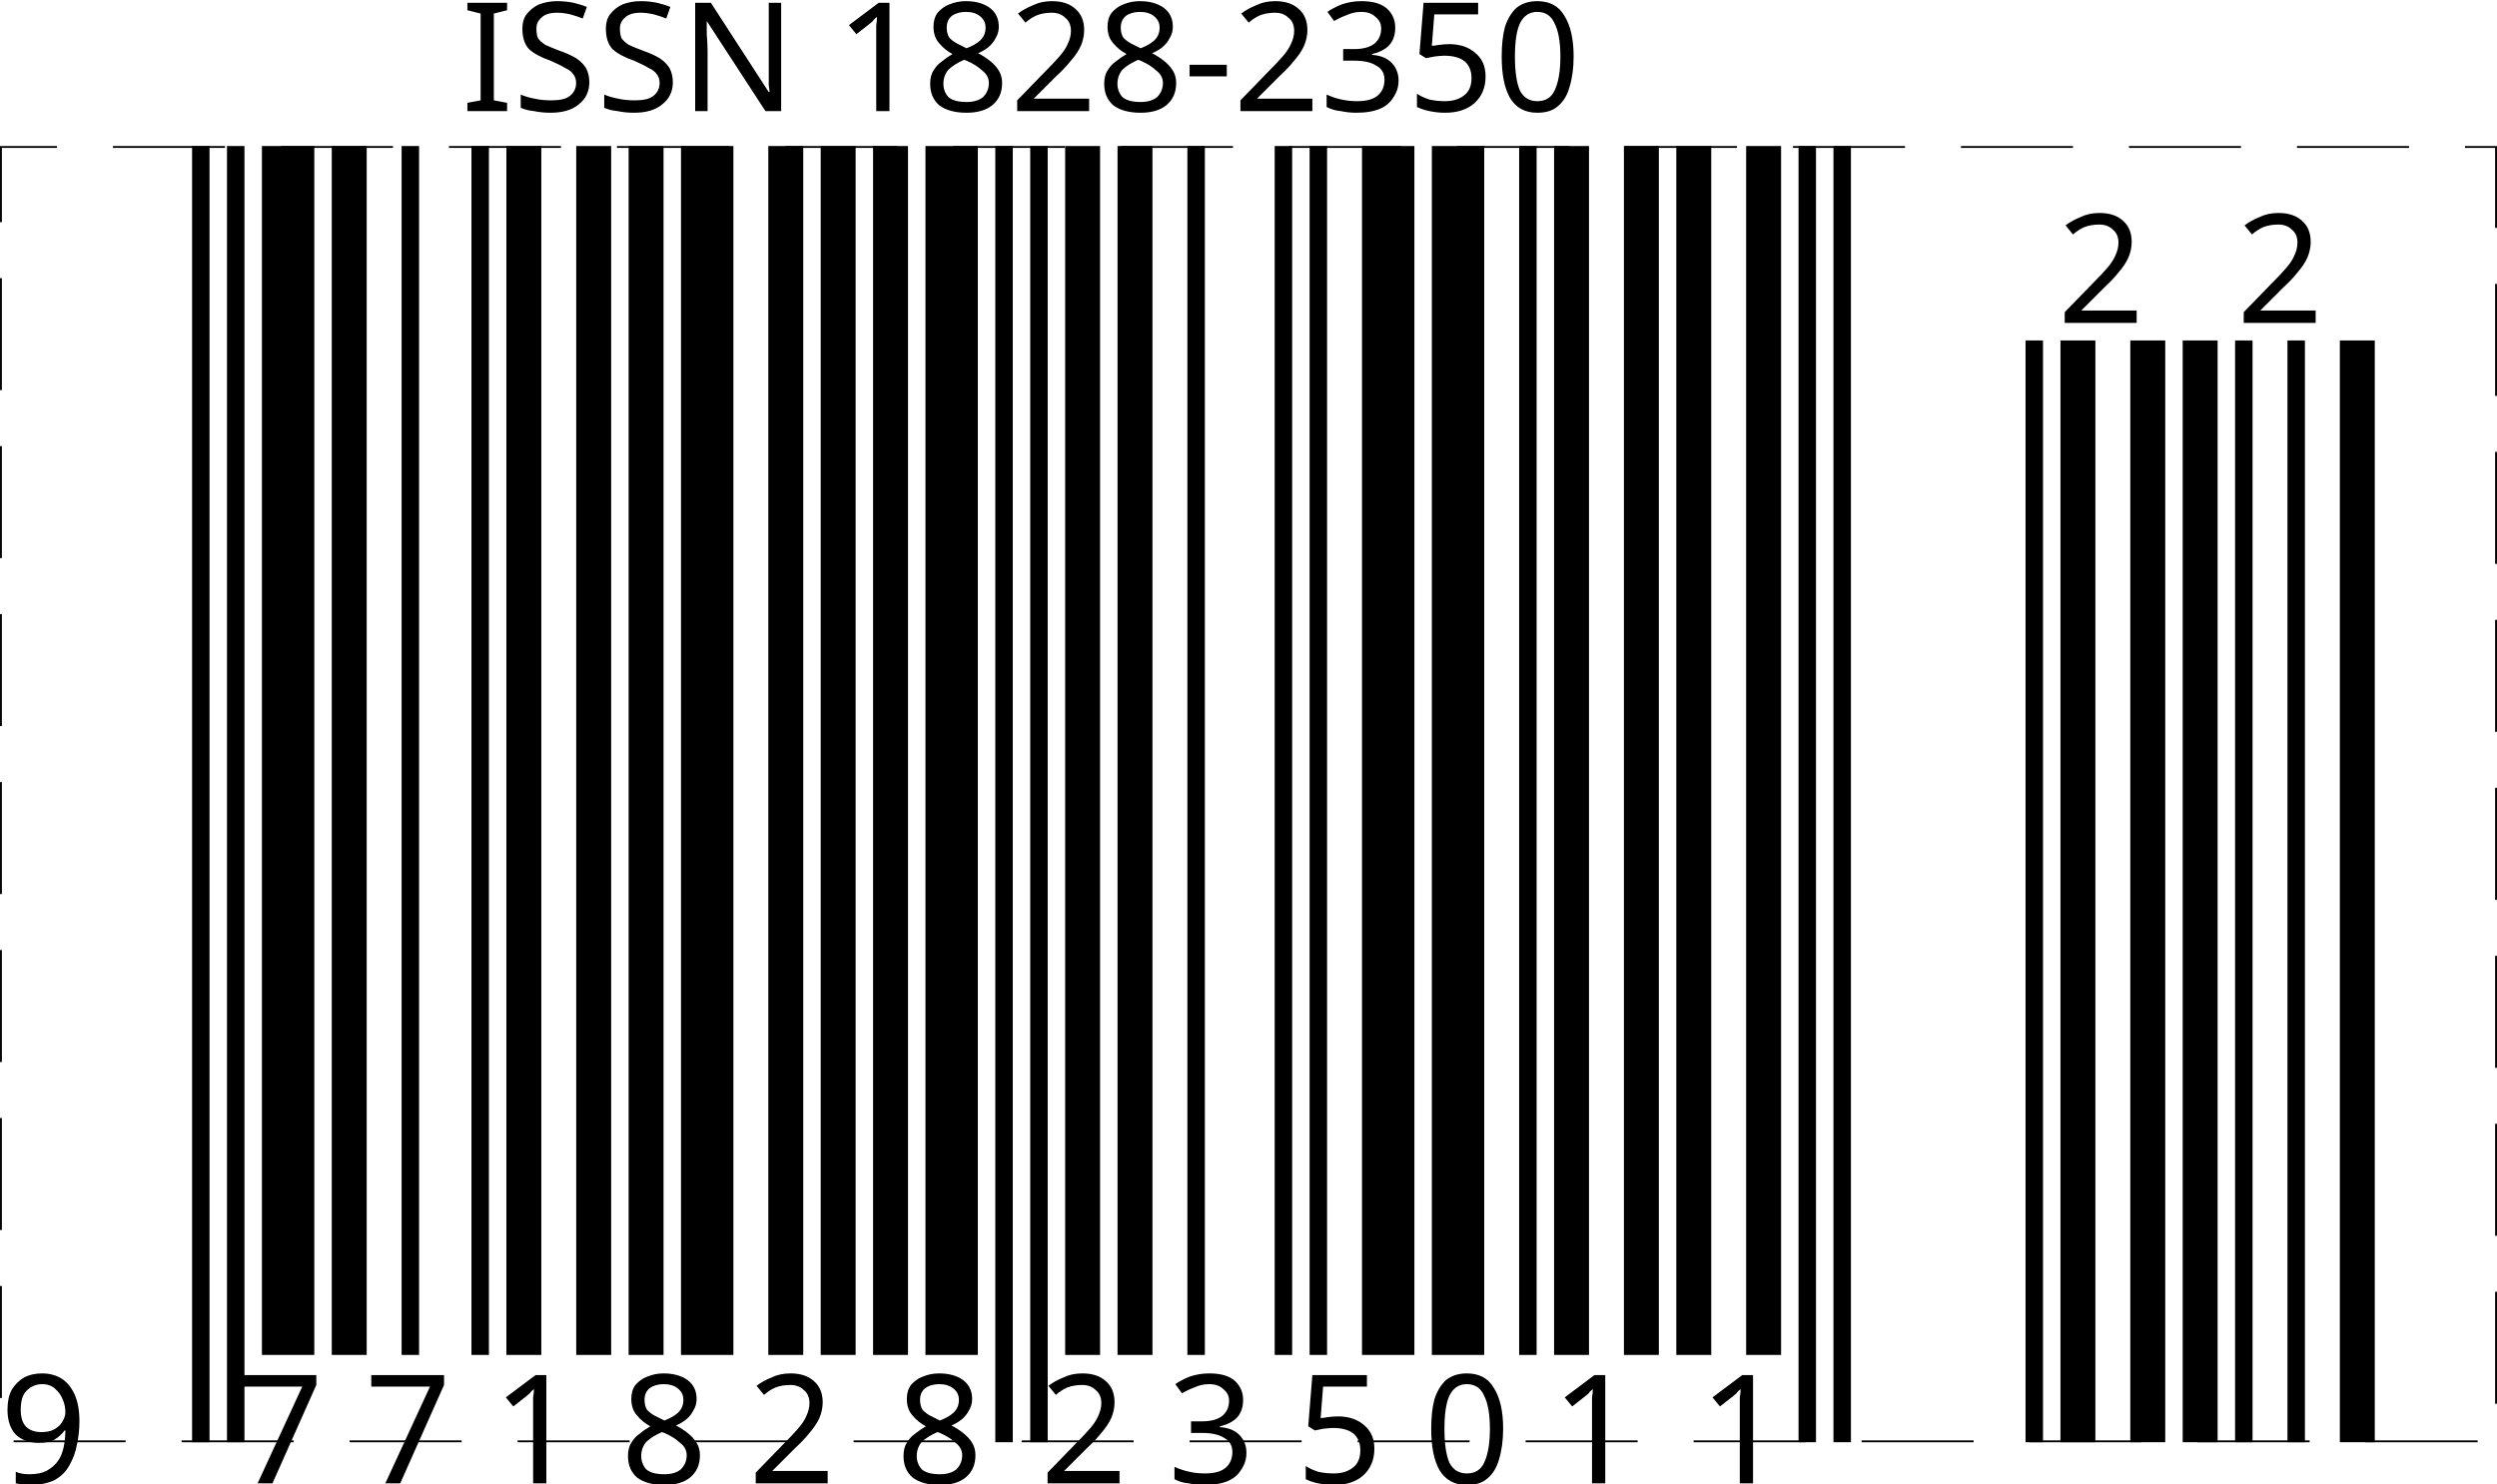
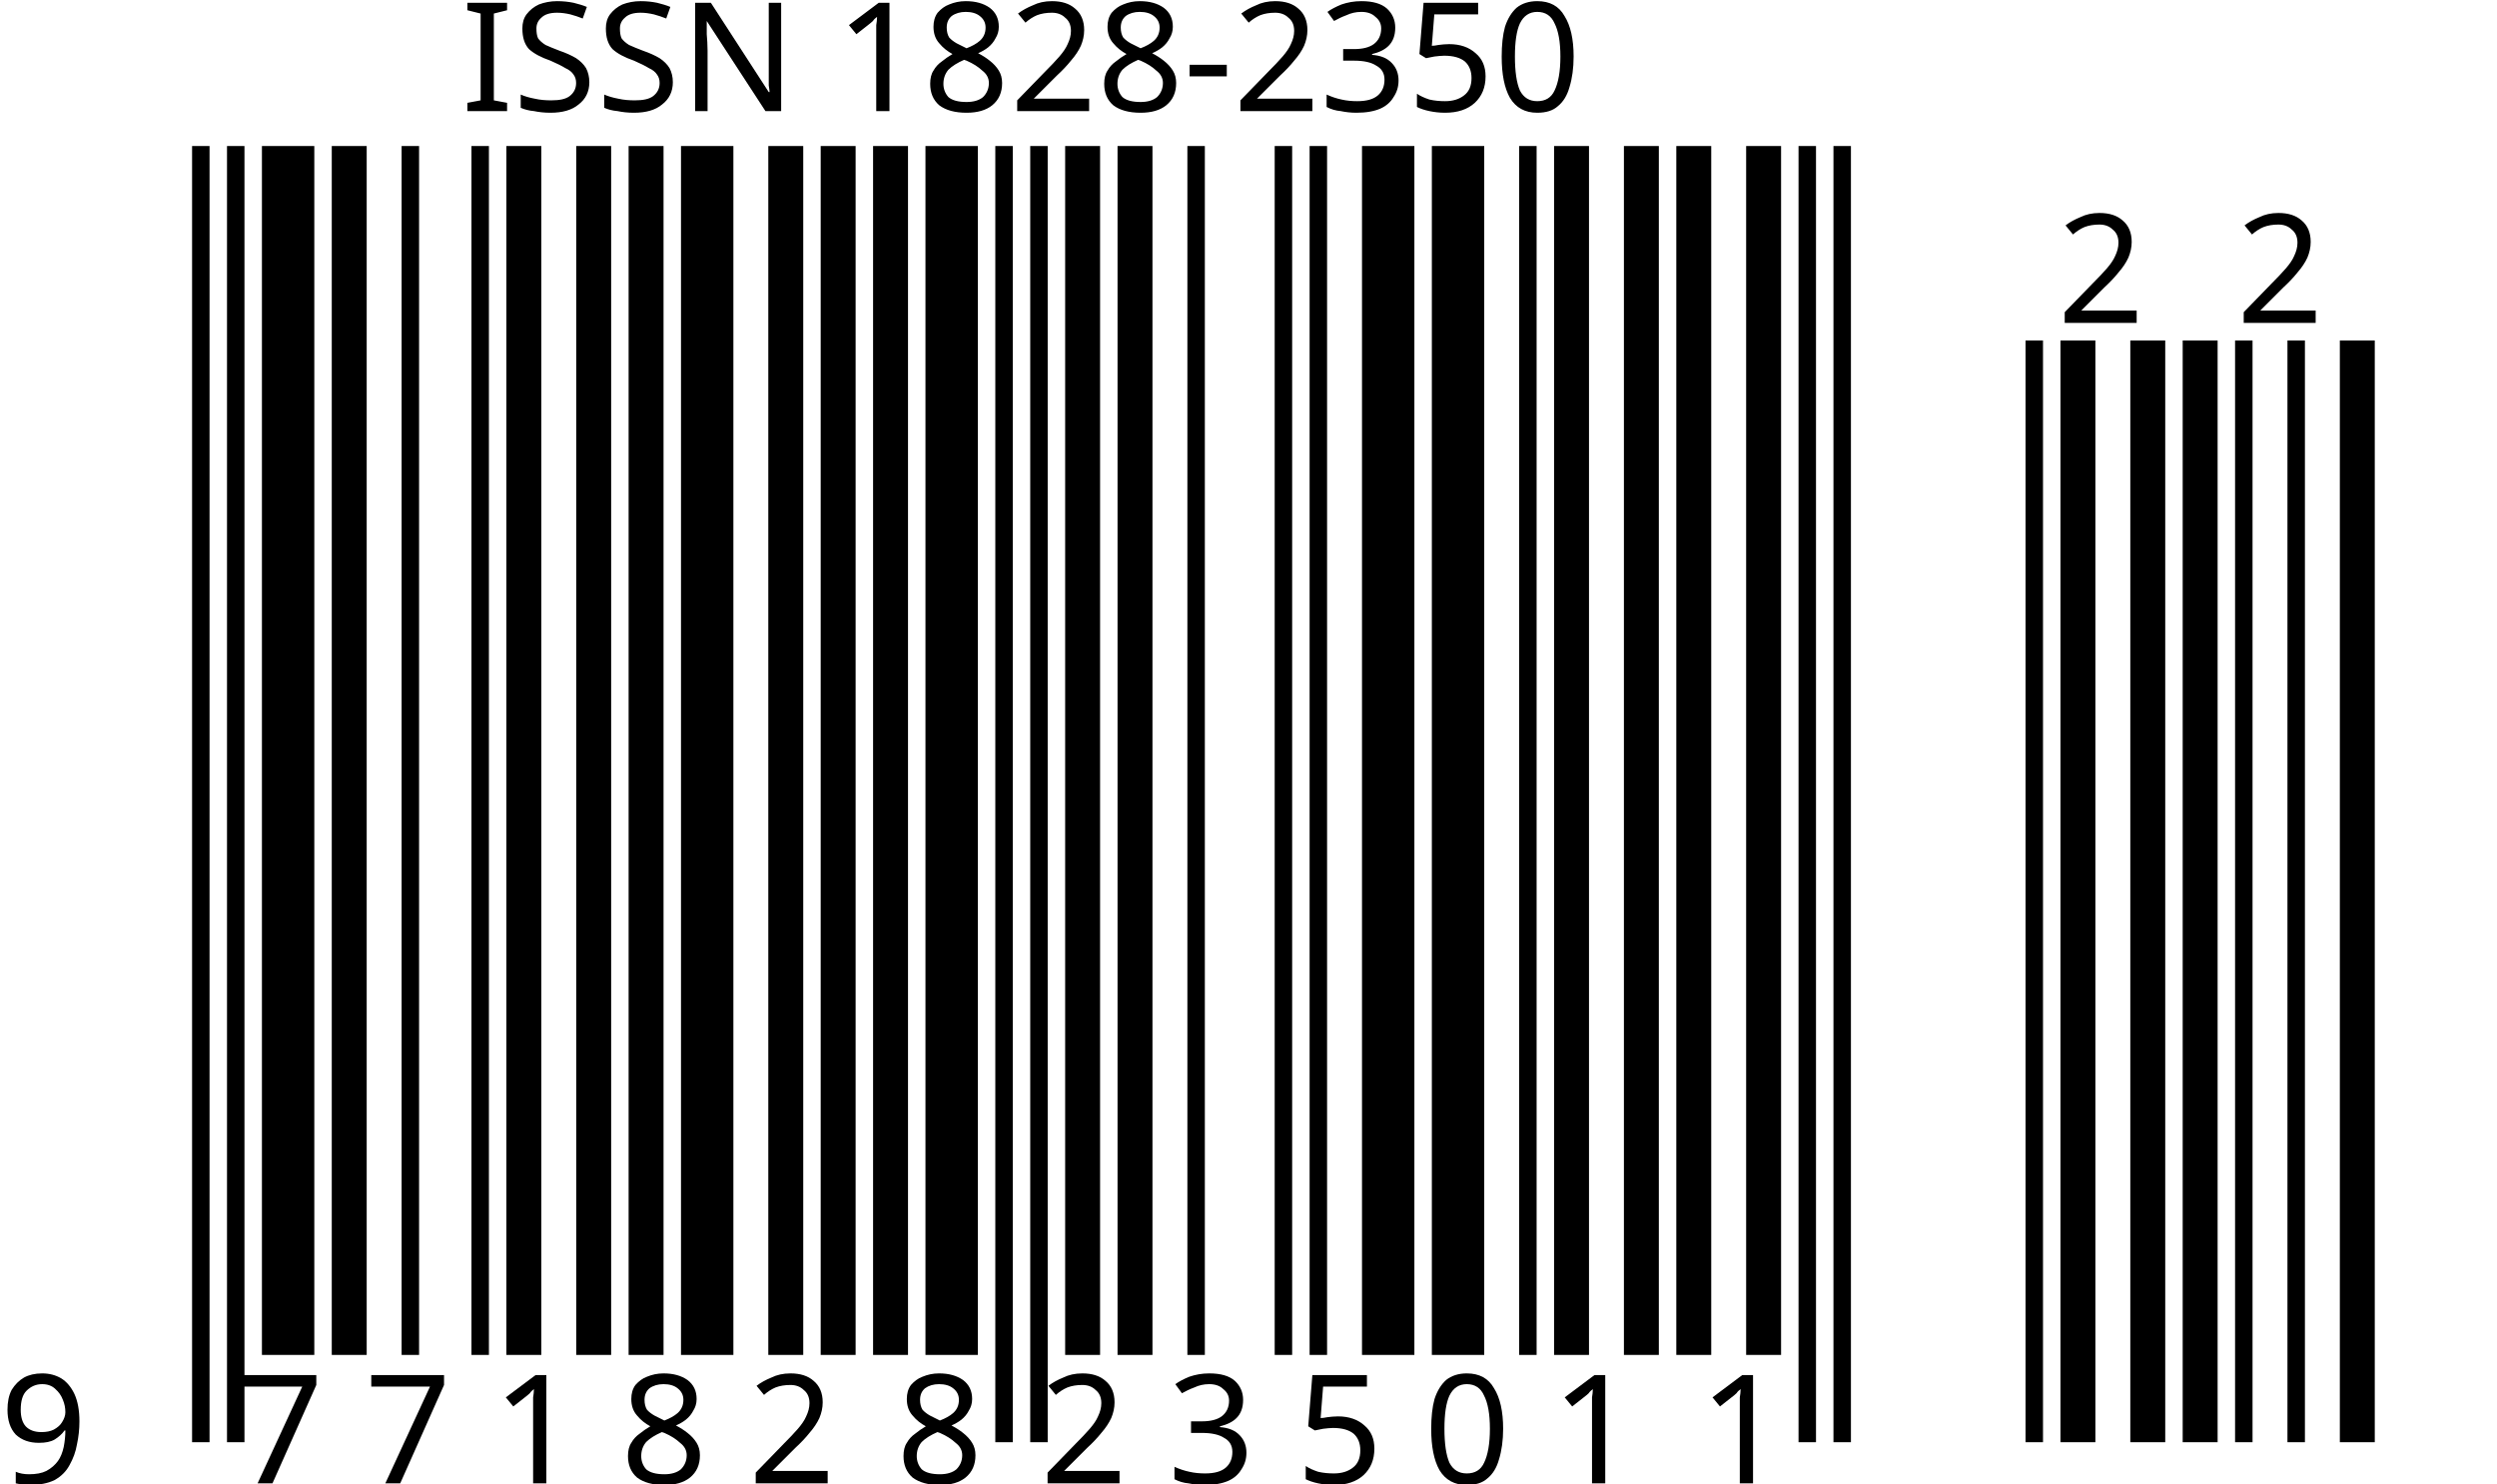
<svg xmlns="http://www.w3.org/2000/svg" version="1.1" width="47.19mm" height="28.04mm" viewBox="-3.63 -27.26 47.19 28.04">
  <g stroke="black">
    <path d="M0.165 -24.5V-0" style="stroke-width:0.33" />
    <path d="M0.825 -24.5V-0" style="stroke-width:0.33" />
  </g>
  <g stroke="black">
    <path d="M15.345 -24.5V-0" style="stroke-width:0.33" />
    <path d="M16.005 -24.5V-0" style="stroke-width:0.33" />
  </g>
  <g stroke="black">
    <path d="M30.525 -24.5V-0" style="stroke-width:0.33" />
    <path d="M31.185 -24.5V-0" style="stroke-width:0.33" />
  </g>
  <g stroke="black">
    <path d="M1.815 -24.5V-1.65" style="stroke-width:0.99" />
    <path d="M2.97 -24.5V-1.65" style="stroke-width:0.66" />
  </g>
  <g stroke="black">
    <path d="M4.125 -24.5V-1.65" style="stroke-width:0.33" />
    <path d="M5.445 -24.5V-1.65" style="stroke-width:0.33" />
  </g>
  <g stroke="black">
    <path d="M6.27 -24.5V-1.65" style="stroke-width:0.66" />
    <path d="M7.59 -24.5V-1.65" style="stroke-width:0.66" />
  </g>
  <g stroke="black">
    <path d="M8.58 -24.5V-1.65" style="stroke-width:0.66" />
    <path d="M9.735 -24.5V-1.65" style="stroke-width:0.99" />
  </g>
  <g stroke="black">
    <path d="M11.22 -24.5V-1.65" style="stroke-width:0.66" />
    <path d="M12.21 -24.5V-1.65" style="stroke-width:0.66" />
  </g>
  <g stroke="black">
    <path d="M13.2 -24.5V-1.65" style="stroke-width:0.66" />
    <path d="M14.355 -24.5V-1.65" style="stroke-width:0.99" />
  </g>
  <g stroke="black">
    <path d="M16.83 -24.5V-1.65" style="stroke-width:0.66" />
    <path d="M17.82 -24.5V-1.65" style="stroke-width:0.66" />
  </g>
  <g stroke="black">
    <path d="M18.975 -24.5V-1.65" style="stroke-width:0.33" />
    <path d="M20.625 -24.5V-1.65" style="stroke-width:0.33" />
  </g>
  <g stroke="black">
    <path d="M21.285 -24.5V-1.65" style="stroke-width:0.33" />
    <path d="M22.605 -24.5V-1.65" style="stroke-width:0.99" />
  </g>
  <g stroke="black">
    <path d="M23.925 -24.5V-1.65" style="stroke-width:0.99" />
    <path d="M25.245 -24.5V-1.65" style="stroke-width:0.33" />
  </g>
  <g stroke="black">
    <path d="M26.07 -24.5V-1.65" style="stroke-width:0.66" />
    <path d="M27.39 -24.5V-1.65" style="stroke-width:0.66" />
  </g>
  <g stroke="black">
    <path d="M28.38 -24.5V-1.65" style="stroke-width:0.66" />
    <path d="M29.7 -24.5V-1.65" style="stroke-width:0.66" />
  </g>
  <text x="-3.63" y="0.78" font-family="Verdana" font-size="2.877">
  9  </text>
  <text y="0.78" font-family="Verdana" font-size="2.877" text-anchor="middle">
    <tspan x="2.043">7</tspan>
    <tspan x="4.46">7</tspan>
    <tspan x="6.877">1</tspan>
    <tspan x="9.293">8</tspan>
    <tspan x="11.71">2</tspan>
    <tspan x="14.127">8</tspan>
  </text>
  <text y="0.78" font-family="Verdana" font-size="2.877" text-anchor="middle">
    <tspan x="17.223">2</tspan>
    <tspan x="19.64">3</tspan>
    <tspan x="22.057">5</tspan>
    <tspan x="24.473">0</tspan>
    <tspan x="26.89">1</tspan>
    <tspan x="29.307">1</tspan>
  </text>
  <text x="15.675" y="-25.16" font-family="Verdana" font-size="2.877" text-anchor="middle">
  ISSN 1828-2350  </text>
  <g stroke="black">
    <path d="M34.815 -20.825V-0" style="stroke-width:0.33" />
    <path d="M35.64 -20.825V-0" style="stroke-width:0.66" />
  </g>
  <g stroke="black">
    <path d="M36.96 -20.825V-0" style="stroke-width:0.66" />
    <path d="M37.95 -20.825V-0" style="stroke-width:0.66" />
  </g>
  <g stroke="black">
    <path d="M38.775 -20.825V-0" style="stroke-width:0.33" />
  </g>
  <g stroke="black">
    <path d="M39.765 -20.825V-0" style="stroke-width:0.33" />
    <path d="M40.92 -20.825V-0" style="stroke-width:0.66" />
  </g>
  <text y="-21.155" font-family="Verdana" font-size="2.877" text-anchor="middle">
    <tspan x="36.446">2</tspan>
    <tspan x="39.454">2</tspan>
  </text>
-   <rect x="-3.612" y="-24.482" width="47.154" height="24.465" fill="none" stroke="black" stroke-width="0.035" stroke-dasharray="2.117 1.058" stroke-dashoffset="1.058" />
</svg>
